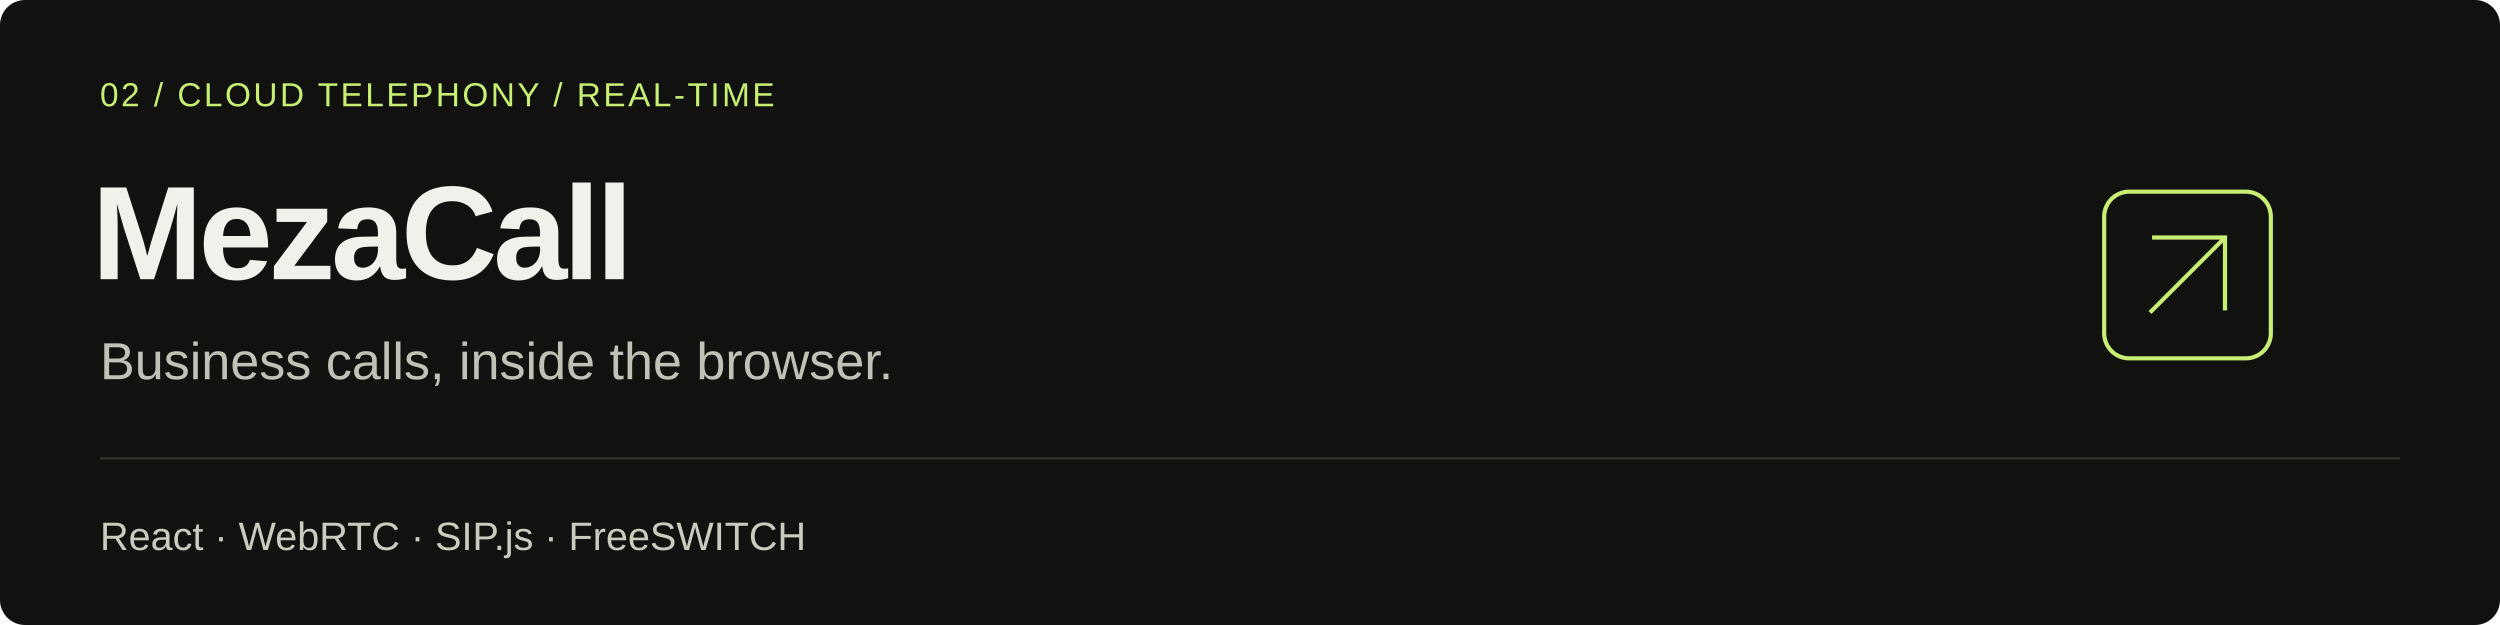
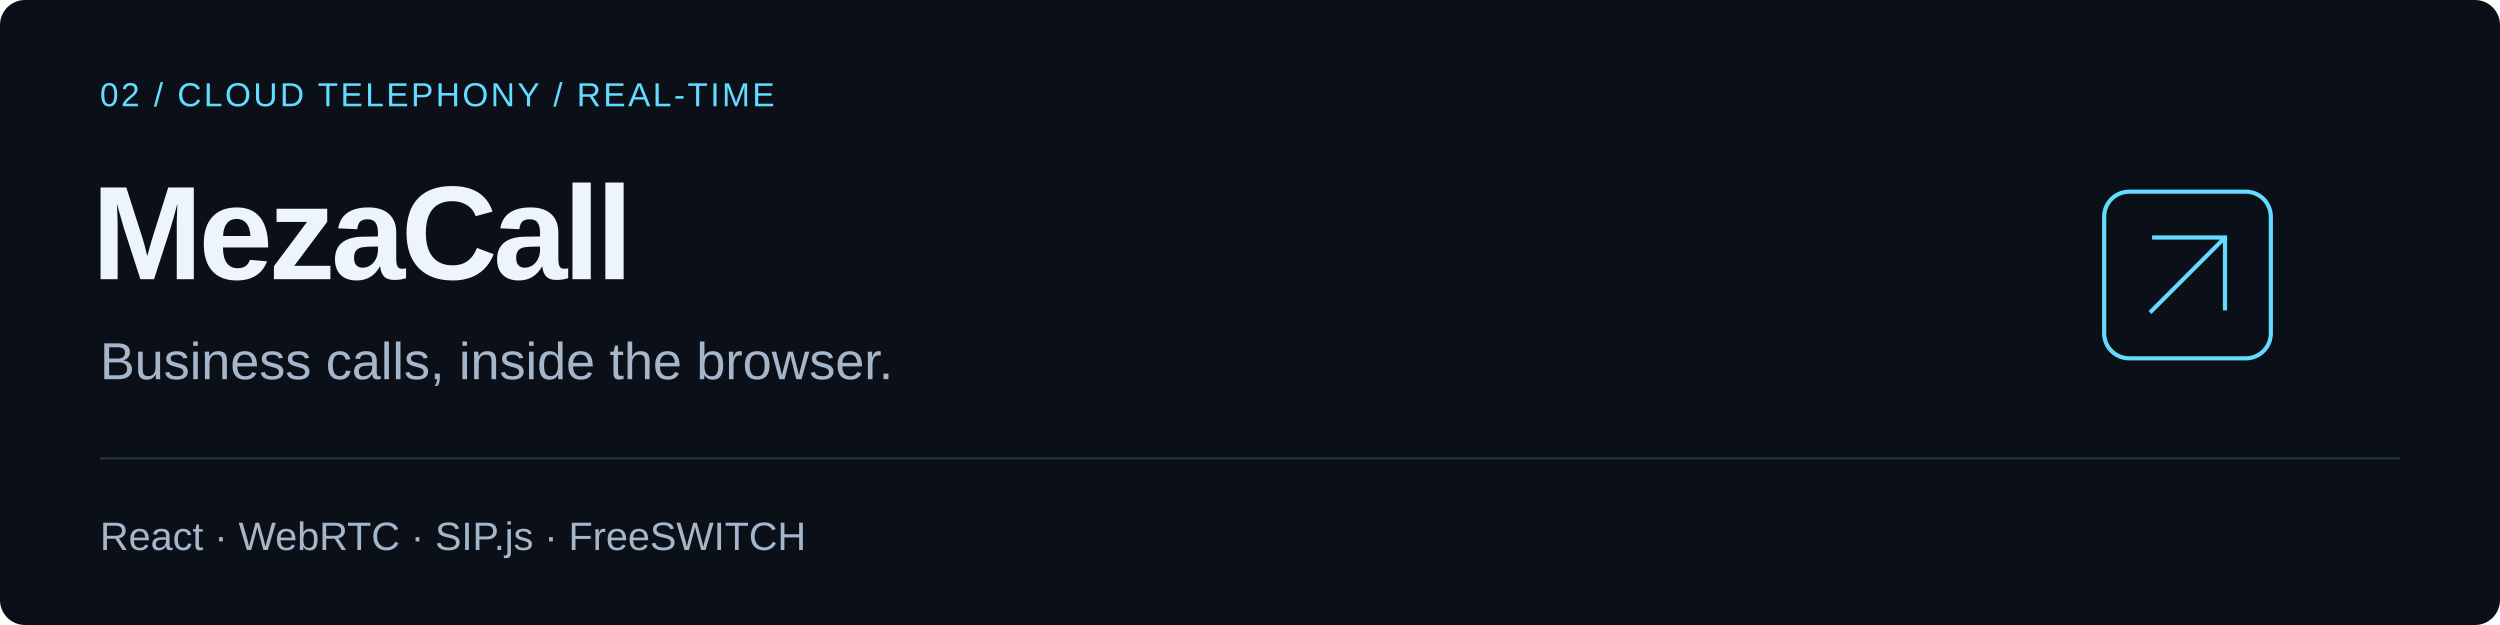
<svg xmlns="http://www.w3.org/2000/svg" width="1200" height="300" viewBox="0 0 1200 300" role="img" aria-label="MezaCall — Business calls, inside the browser.">
-   <rect width="1200" height="300" rx="12" fill="#111210" />
-   <path d="M48 220H1152" stroke="#34362f" />
-   <text x="48" y="51" fill="#c8ef74" font-family="Arial,Helvetica,sans-serif" font-size="16" font-weight="400" letter-spacing="1.2">02 / CLOUD TELEPHONY / REAL-TIME</text>
-   <text x="44" y="134" fill="#f1f1eb" font-family="Arial,Helvetica,sans-serif" font-size="64" font-weight="700" letter-spacing="-2">MezaCall</text>
-   <text x="48" y="182" fill="#bfc2b6" font-family="Arial,Helvetica,sans-serif" font-size="25" font-weight="400">Business calls, inside the browser.</text>
-   <text x="48" y="264" fill="#c9ccbf" font-family="Arial,Helvetica,sans-serif" font-size="19" font-weight="400">React · WebRTC · SIP.js · FreeSWITCH</text>
-   <g transform="translate(1010 92)" stroke="#c8ef74" fill="none" stroke-width="2">
+   <rect width="1200" height="300" rx="12" fill="#0b1018" />
+   <path d="M48 220H1152" stroke="#263448" />
+   <text x="48" y="51" fill="#64dcff" font-family="Arial,Helvetica,sans-serif" font-size="16" font-weight="400" letter-spacing="1.2">02 / CLOUD TELEPHONY / REAL-TIME</text>
+   <text x="44" y="134" fill="#edf4fc" font-family="Arial,Helvetica,sans-serif" font-size="64" font-weight="700" letter-spacing="-2">MezaCall</text>
+   <text x="48" y="182" fill="#a6b6ca" font-family="Arial,Helvetica,sans-serif" font-size="25" font-weight="400">Business calls, inside the browser.</text>
+   <text x="48" y="264" fill="#a6b6ca" font-family="Arial,Helvetica,sans-serif" font-size="19" font-weight="400">React · WebRTC · SIP.js · FreeSWITCH</text>
+   <g transform="translate(1010 92)" stroke="#64dcff" fill="none" stroke-width="2">
    <rect x="0" y="0" width="80" height="80" rx="12" />
    <path d="M22 58L58 22M23 22H58V57" />
  </g>
</svg>
